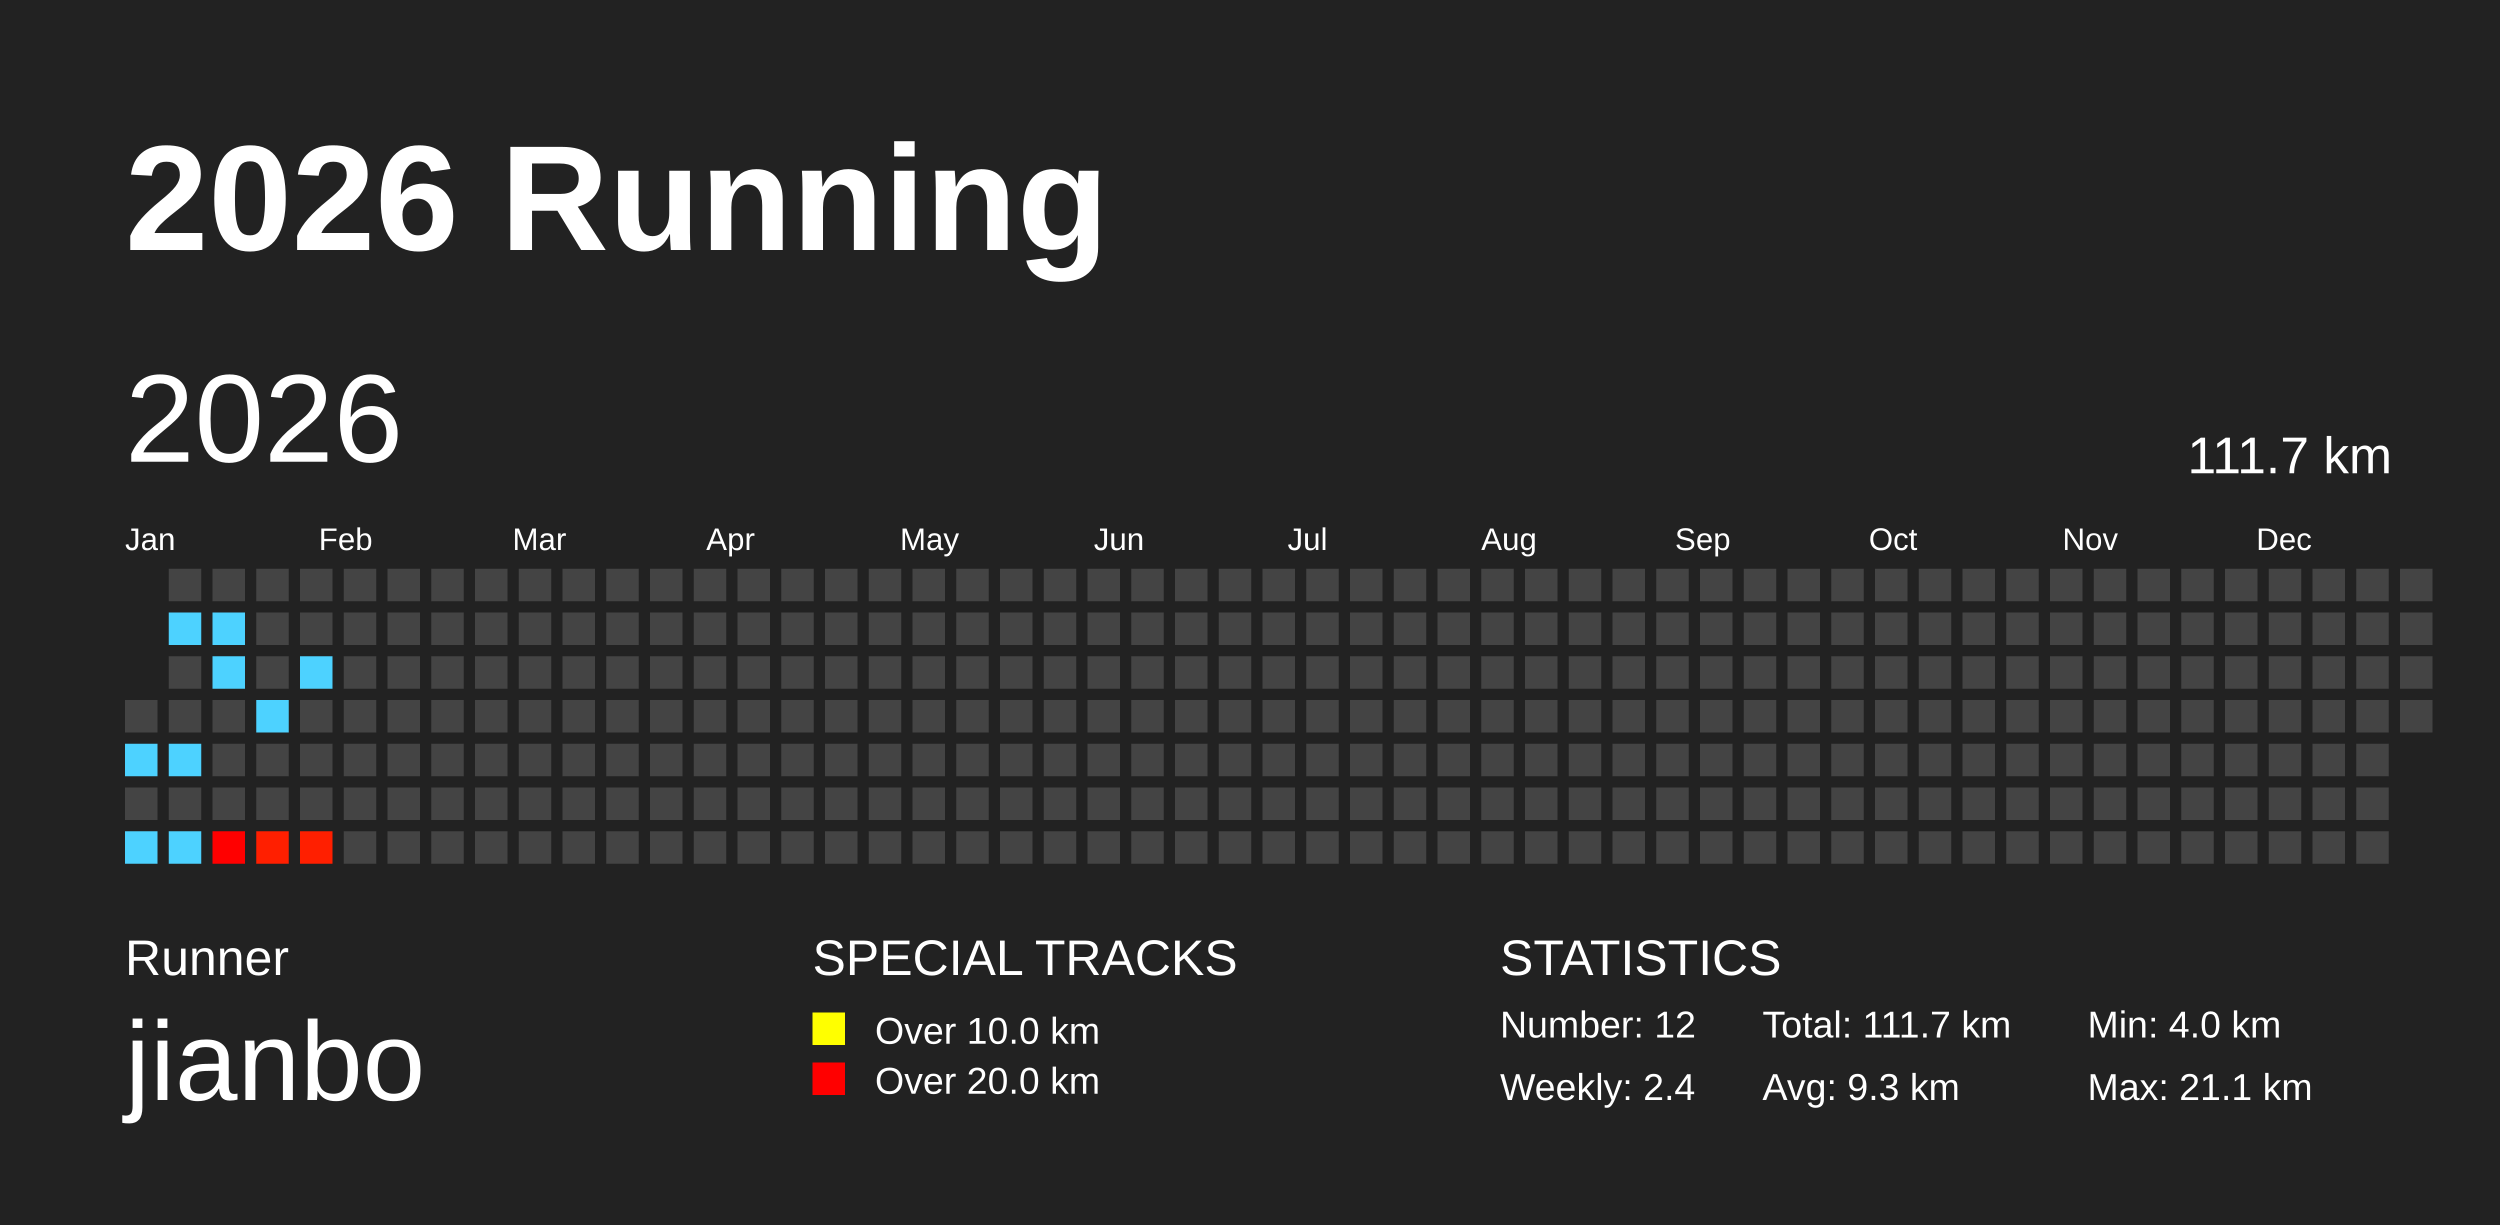
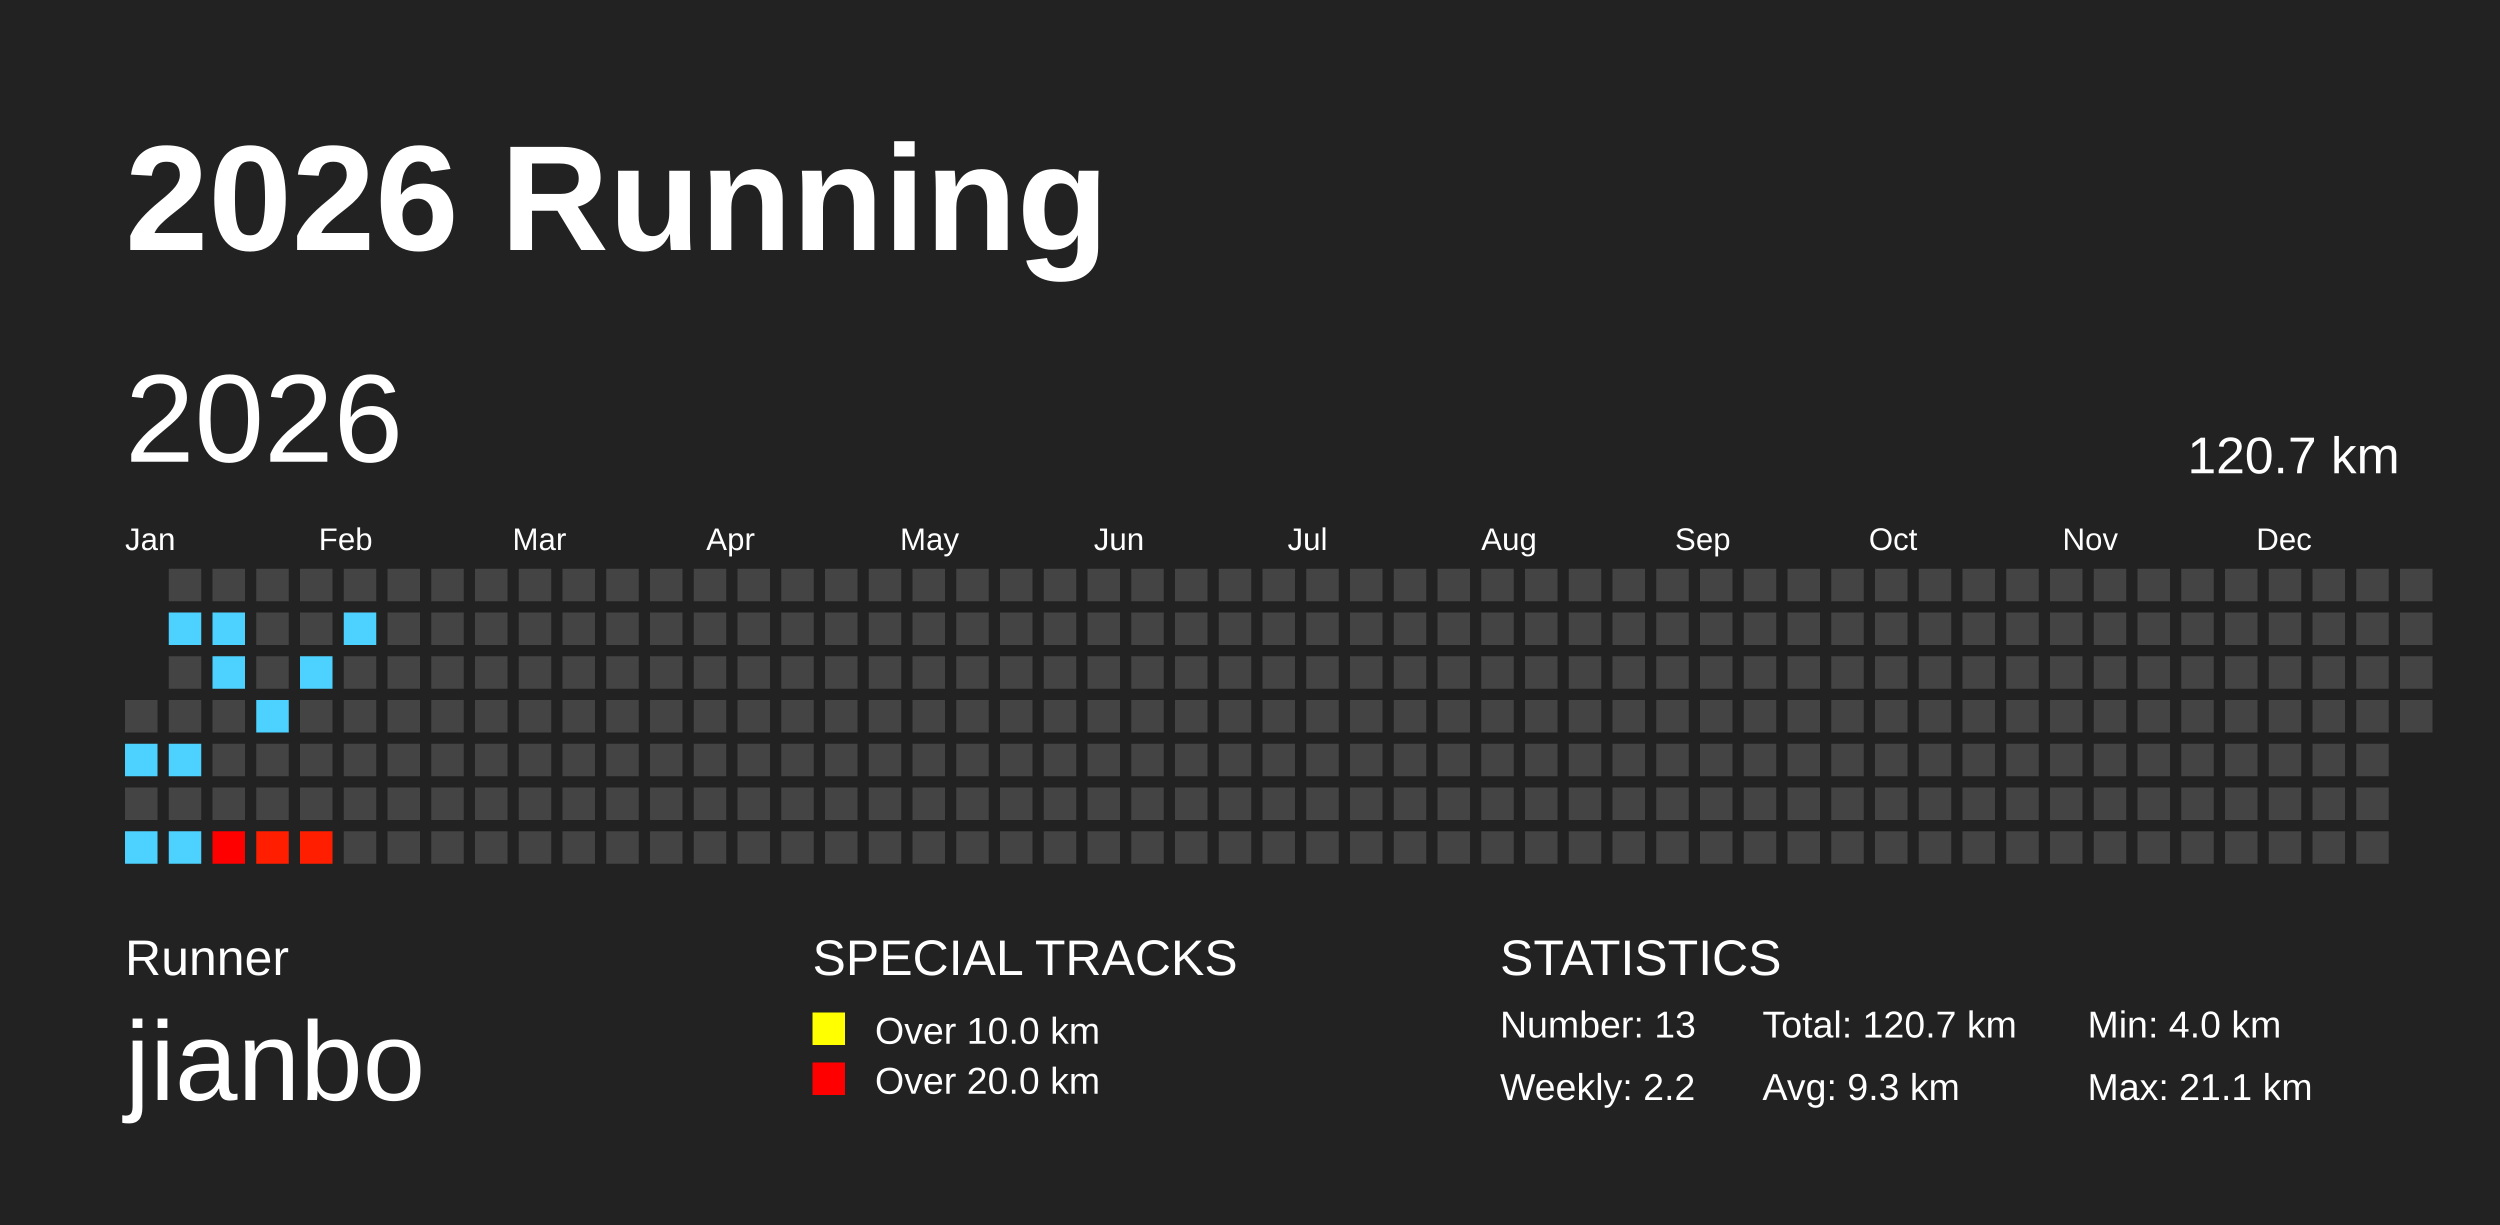
<svg xmlns="http://www.w3.org/2000/svg" baseProfile="full" height="98mm" version="1.1" viewBox="0,0,200,98" width="200mm">
  <defs />
  <rect fill="#222222" height="98" width="200" x="0" y="0" />
  <text fill="#FFFFFF" style="font-size:12px; font-family:Arial; font-weight:bold;" x="10" y="20">2026 Running</text>
  <text fill="#FFFFFF" style="font-size:4px; font-family:Arial" x="10" y="78">Runner</text>
  <text fill="#FFFFFF" style="font-size:9px; font-family:Arial" x="10" y="88">jianbo</text>
  <text fill="#FFFFFF" style="font-size:4px; font-family:Arial" x="65" y="78">SPECIAL TRACKS</text>
  <rect fill="yellow" height="2.6" width="2.6" x="65" y="81" />
  <text fill="#FFFFFF" style="font-size:3px; font-family:Arial" x="70" y="83.5">Over 10.0 km</text>
  <rect fill="red" height="2.6" width="2.6" x="65" y="85" />
  <text fill="#FFFFFF" style="font-size:3px; font-family:Arial" x="70" y="87.5">Over 20.0 km</text>
  <text fill="#FFFFFF" style="font-size:4px; font-family:Arial" x="120" y="78">STATISTICS</text>
-   <text fill="#FFFFFF" style="font-size:3px; font-family:Arial" x="120" y="83">Number: 12</text>
-   <text fill="#FFFFFF" style="font-size:3px; font-family:Arial" x="120" y="88">Weekly: 2.4</text>
-   <text fill="#FFFFFF" style="font-size:3px; font-family:Arial" x="141" y="83">Total: 111.7 km</text>
+   <text fill="#FFFFFF" style="font-size:3px; font-family:Arial" x="120" y="83">Number: 13</text>
+   <text fill="#FFFFFF" style="font-size:3px; font-family:Arial" x="120" y="88">Weekly: 2.2</text>
+   <text fill="#FFFFFF" style="font-size:3px; font-family:Arial" x="141" y="83">Total: 120.7 km</text>
  <text fill="#FFFFFF" style="font-size:3px; font-family:Arial" x="141" y="88">Avg: 9.3 km</text>
  <text fill="#FFFFFF" style="font-size:3px; font-family:Arial" x="167" y="83">Min: 4.0 km</text>
  <text fill="#FFFFFF" style="font-size:3px; font-family:Arial" x="167" y="88">Max: 21.1 km</text>
  <text dominant-baseline="hanging" fill="#FFFFFF" style="font-size:10.0px; font-family:Arial;" x="10" y="30">2026</text>
-   <text dominant-baseline="hanging" fill="#FFFFFF" style="font-size:4.125px; font-family:Arial;" x="175" y="35">111.7 km</text>
+   <text dominant-baseline="hanging" fill="#FFFFFF" style="font-size:4.125px; font-family:Arial;" x="175" y="35">120.7 km</text>
  <text fill="#FFFFFF" style="font-size:2.5px; font-family:Arial" x="10.0" y="44">Jan</text>
  <text fill="#FFFFFF" style="font-size:2.5px; font-family:Arial" x="25.5" y="44">Feb</text>
  <text fill="#FFFFFF" style="font-size:2.5px; font-family:Arial" x="41.0" y="44">Mar</text>
  <text fill="#FFFFFF" style="font-size:2.5px; font-family:Arial" x="56.5" y="44">Apr</text>
  <text fill="#FFFFFF" style="font-size:2.5px; font-family:Arial" x="72.0" y="44">May</text>
  <text fill="#FFFFFF" style="font-size:2.5px; font-family:Arial" x="87.5" y="44">Jun</text>
  <text fill="#FFFFFF" style="font-size:2.5px; font-family:Arial" x="103.0" y="44">Jul</text>
  <text fill="#FFFFFF" style="font-size:2.5px; font-family:Arial" x="118.5" y="44">Aug</text>
  <text fill="#FFFFFF" style="font-size:2.5px; font-family:Arial" x="134.0" y="44">Sep</text>
  <text fill="#FFFFFF" style="font-size:2.5px; font-family:Arial" x="149.5" y="44">Oct</text>
  <text fill="#FFFFFF" style="font-size:2.5px; font-family:Arial" x="165.0" y="44">Nov</text>
  <text fill="#FFFFFF" style="font-size:2.5px; font-family:Arial" x="180.5" y="44">Dec</text>
  <rect fill="#444444" height="2.6" width="2.6" x="10.0" y="56.0" />
  <rect fill="#4dd2ff" height="2.6" width="2.6" x="10.0" y="59.5" />
  <rect fill="#444444" height="2.6" width="2.6" x="10.0" y="63.0" />
  <rect fill="#4dd2ff" height="2.6" width="2.6" x="10.0" y="66.5" />
  <rect fill="#444444" height="2.6" width="2.6" x="13.5" y="45.5" />
  <rect fill="#4dd2ff" height="2.6" width="2.6" x="13.5" y="49.0" />
  <rect fill="#444444" height="2.6" width="2.6" x="13.5" y="52.5" />
  <rect fill="#444444" height="2.6" width="2.6" x="13.5" y="56.0" />
  <rect fill="#4dd2ff" height="2.6" width="2.6" x="13.5" y="59.5" />
  <rect fill="#444444" height="2.6" width="2.6" x="13.5" y="63.0" />
  <rect fill="#4dd2ff" height="2.6" width="2.6" x="13.5" y="66.5" />
  <rect fill="#444444" height="2.6" width="2.6" x="17.0" y="45.5" />
  <rect fill="#4dd2ff" height="2.6" width="2.6" x="17.0" y="49.0" />
  <rect fill="#4dd2ff" height="2.6" width="2.6" x="17.0" y="52.5" />
  <rect fill="#444444" height="2.6" width="2.6" x="17.0" y="56.0" />
  <rect fill="#444444" height="2.6" width="2.6" x="17.0" y="59.5" />
  <rect fill="#444444" height="2.6" width="2.6" x="17.0" y="63.0" />
  <rect fill="red" height="2.6" width="2.6" x="17.0" y="66.5" />
  <rect fill="#444444" height="2.6" width="2.6" x="20.5" y="45.5" />
  <rect fill="#444444" height="2.6" width="2.6" x="20.5" y="49.0" />
  <rect fill="#444444" height="2.6" width="2.6" x="20.5" y="52.5" />
  <rect fill="#4dd2ff" height="2.6" width="2.6" x="20.5" y="56.0" />
  <rect fill="#444444" height="2.6" width="2.6" x="20.5" y="59.5" />
  <rect fill="#444444" height="2.6" width="2.6" x="20.5" y="63.0" />
  <rect fill="#ff1f00" height="2.6" width="2.6" x="20.5" y="66.5" />
  <rect fill="#444444" height="2.6" width="2.6" x="24.0" y="45.5" />
  <rect fill="#444444" height="2.6" width="2.6" x="24.0" y="49.0" />
  <rect fill="#4dd2ff" height="2.6" width="2.6" x="24.0" y="52.5" />
  <rect fill="#444444" height="2.6" width="2.6" x="24.0" y="56.0" />
  <rect fill="#444444" height="2.6" width="2.6" x="24.0" y="59.5" />
  <rect fill="#444444" height="2.6" width="2.6" x="24.0" y="63.0" />
  <rect fill="#ff1f00" height="2.6" width="2.6" x="24.0" y="66.5" />
  <rect fill="#444444" height="2.6" width="2.6" x="27.5" y="45.5" />
-   <rect fill="#444444" height="2.6" width="2.6" x="27.5" y="49.0" />
+   <rect fill="#4dd2ff" height="2.6" width="2.6" x="27.5" y="49.0" />
  <rect fill="#444444" height="2.6" width="2.6" x="27.5" y="52.5" />
  <rect fill="#444444" height="2.6" width="2.6" x="27.5" y="56.0" />
  <rect fill="#444444" height="2.6" width="2.6" x="27.5" y="59.5" />
  <rect fill="#444444" height="2.6" width="2.6" x="27.5" y="63.0" />
  <rect fill="#444444" height="2.6" width="2.6" x="27.5" y="66.5" />
  <rect fill="#444444" height="2.6" width="2.6" x="31.0" y="45.5" />
  <rect fill="#444444" height="2.6" width="2.6" x="31.0" y="49.0" />
  <rect fill="#444444" height="2.6" width="2.6" x="31.0" y="52.5" />
  <rect fill="#444444" height="2.6" width="2.6" x="31.0" y="56.0" />
  <rect fill="#444444" height="2.6" width="2.6" x="31.0" y="59.5" />
  <rect fill="#444444" height="2.6" width="2.6" x="31.0" y="63.0" />
  <rect fill="#444444" height="2.6" width="2.6" x="31.0" y="66.5" />
  <rect fill="#444444" height="2.6" width="2.6" x="34.5" y="45.5" />
  <rect fill="#444444" height="2.6" width="2.6" x="34.5" y="49.0" />
  <rect fill="#444444" height="2.6" width="2.6" x="34.5" y="52.5" />
  <rect fill="#444444" height="2.6" width="2.6" x="34.5" y="56.0" />
  <rect fill="#444444" height="2.6" width="2.6" x="34.5" y="59.5" />
  <rect fill="#444444" height="2.6" width="2.6" x="34.5" y="63.0" />
  <rect fill="#444444" height="2.6" width="2.6" x="34.5" y="66.5" />
  <rect fill="#444444" height="2.6" width="2.6" x="38.0" y="45.5" />
  <rect fill="#444444" height="2.6" width="2.6" x="38.0" y="49.0" />
  <rect fill="#444444" height="2.6" width="2.6" x="38.0" y="52.5" />
  <rect fill="#444444" height="2.6" width="2.6" x="38.0" y="56.0" />
  <rect fill="#444444" height="2.6" width="2.6" x="38.0" y="59.5" />
  <rect fill="#444444" height="2.6" width="2.6" x="38.0" y="63.0" />
  <rect fill="#444444" height="2.6" width="2.6" x="38.0" y="66.5" />
  <rect fill="#444444" height="2.6" width="2.6" x="41.5" y="45.5" />
  <rect fill="#444444" height="2.6" width="2.6" x="41.5" y="49.0" />
  <rect fill="#444444" height="2.6" width="2.6" x="41.5" y="52.5" />
  <rect fill="#444444" height="2.6" width="2.6" x="41.5" y="56.0" />
  <rect fill="#444444" height="2.6" width="2.6" x="41.5" y="59.5" />
  <rect fill="#444444" height="2.6" width="2.6" x="41.5" y="63.0" />
  <rect fill="#444444" height="2.6" width="2.6" x="41.5" y="66.5" />
  <rect fill="#444444" height="2.6" width="2.6" x="45.0" y="45.5" />
  <rect fill="#444444" height="2.6" width="2.6" x="45.0" y="49.0" />
  <rect fill="#444444" height="2.6" width="2.6" x="45.0" y="52.5" />
  <rect fill="#444444" height="2.6" width="2.6" x="45.0" y="56.0" />
  <rect fill="#444444" height="2.6" width="2.6" x="45.0" y="59.5" />
  <rect fill="#444444" height="2.6" width="2.6" x="45.0" y="63.0" />
  <rect fill="#444444" height="2.6" width="2.6" x="45.0" y="66.5" />
  <rect fill="#444444" height="2.6" width="2.6" x="48.5" y="45.5" />
  <rect fill="#444444" height="2.6" width="2.6" x="48.5" y="49.0" />
  <rect fill="#444444" height="2.6" width="2.6" x="48.5" y="52.5" />
  <rect fill="#444444" height="2.6" width="2.6" x="48.5" y="56.0" />
  <rect fill="#444444" height="2.6" width="2.6" x="48.5" y="59.5" />
  <rect fill="#444444" height="2.6" width="2.6" x="48.5" y="63.0" />
  <rect fill="#444444" height="2.6" width="2.6" x="48.5" y="66.5" />
  <rect fill="#444444" height="2.6" width="2.6" x="52.0" y="45.5" />
  <rect fill="#444444" height="2.6" width="2.6" x="52.0" y="49.0" />
  <rect fill="#444444" height="2.6" width="2.6" x="52.0" y="52.5" />
  <rect fill="#444444" height="2.6" width="2.6" x="52.0" y="56.0" />
  <rect fill="#444444" height="2.6" width="2.6" x="52.0" y="59.5" />
  <rect fill="#444444" height="2.6" width="2.6" x="52.0" y="63.0" />
  <rect fill="#444444" height="2.6" width="2.6" x="52.0" y="66.5" />
  <rect fill="#444444" height="2.6" width="2.6" x="55.5" y="45.5" />
  <rect fill="#444444" height="2.6" width="2.6" x="55.5" y="49.0" />
  <rect fill="#444444" height="2.6" width="2.6" x="55.5" y="52.5" />
  <rect fill="#444444" height="2.6" width="2.6" x="55.5" y="56.0" />
  <rect fill="#444444" height="2.6" width="2.6" x="55.5" y="59.5" />
  <rect fill="#444444" height="2.6" width="2.6" x="55.5" y="63.0" />
  <rect fill="#444444" height="2.6" width="2.6" x="55.5" y="66.5" />
  <rect fill="#444444" height="2.6" width="2.6" x="59.0" y="45.5" />
  <rect fill="#444444" height="2.6" width="2.6" x="59.0" y="49.0" />
  <rect fill="#444444" height="2.6" width="2.6" x="59.0" y="52.5" />
  <rect fill="#444444" height="2.6" width="2.6" x="59.0" y="56.0" />
  <rect fill="#444444" height="2.6" width="2.6" x="59.0" y="59.5" />
  <rect fill="#444444" height="2.6" width="2.6" x="59.0" y="63.0" />
  <rect fill="#444444" height="2.6" width="2.6" x="59.0" y="66.5" />
  <rect fill="#444444" height="2.6" width="2.6" x="62.5" y="45.5" />
  <rect fill="#444444" height="2.6" width="2.6" x="62.5" y="49.0" />
  <rect fill="#444444" height="2.6" width="2.6" x="62.5" y="52.5" />
  <rect fill="#444444" height="2.6" width="2.6" x="62.5" y="56.0" />
  <rect fill="#444444" height="2.6" width="2.6" x="62.5" y="59.5" />
  <rect fill="#444444" height="2.6" width="2.6" x="62.5" y="63.0" />
  <rect fill="#444444" height="2.6" width="2.6" x="62.5" y="66.5" />
  <rect fill="#444444" height="2.6" width="2.6" x="66.0" y="45.5" />
  <rect fill="#444444" height="2.6" width="2.6" x="66.0" y="49.0" />
  <rect fill="#444444" height="2.6" width="2.6" x="66.0" y="52.5" />
  <rect fill="#444444" height="2.6" width="2.6" x="66.0" y="56.0" />
  <rect fill="#444444" height="2.6" width="2.6" x="66.0" y="59.5" />
  <rect fill="#444444" height="2.6" width="2.6" x="66.0" y="63.0" />
  <rect fill="#444444" height="2.6" width="2.6" x="66.0" y="66.5" />
  <rect fill="#444444" height="2.6" width="2.6" x="69.5" y="45.5" />
  <rect fill="#444444" height="2.6" width="2.6" x="69.5" y="49.0" />
  <rect fill="#444444" height="2.6" width="2.6" x="69.5" y="52.5" />
  <rect fill="#444444" height="2.6" width="2.6" x="69.5" y="56.0" />
  <rect fill="#444444" height="2.6" width="2.6" x="69.5" y="59.5" />
  <rect fill="#444444" height="2.6" width="2.6" x="69.5" y="63.0" />
  <rect fill="#444444" height="2.6" width="2.6" x="69.5" y="66.5" />
  <rect fill="#444444" height="2.6" width="2.6" x="73.0" y="45.5" />
  <rect fill="#444444" height="2.6" width="2.6" x="73.0" y="49.0" />
  <rect fill="#444444" height="2.6" width="2.6" x="73.0" y="52.5" />
  <rect fill="#444444" height="2.6" width="2.6" x="73.0" y="56.0" />
  <rect fill="#444444" height="2.6" width="2.6" x="73.0" y="59.5" />
  <rect fill="#444444" height="2.6" width="2.6" x="73.0" y="63.0" />
  <rect fill="#444444" height="2.6" width="2.6" x="73.0" y="66.5" />
  <rect fill="#444444" height="2.6" width="2.6" x="76.5" y="45.5" />
  <rect fill="#444444" height="2.6" width="2.6" x="76.5" y="49.0" />
  <rect fill="#444444" height="2.6" width="2.6" x="76.5" y="52.5" />
  <rect fill="#444444" height="2.6" width="2.6" x="76.5" y="56.0" />
  <rect fill="#444444" height="2.6" width="2.6" x="76.5" y="59.5" />
  <rect fill="#444444" height="2.6" width="2.6" x="76.5" y="63.0" />
  <rect fill="#444444" height="2.6" width="2.6" x="76.5" y="66.5" />
  <rect fill="#444444" height="2.6" width="2.6" x="80.0" y="45.5" />
  <rect fill="#444444" height="2.6" width="2.6" x="80.0" y="49.0" />
  <rect fill="#444444" height="2.6" width="2.6" x="80.0" y="52.5" />
  <rect fill="#444444" height="2.6" width="2.6" x="80.0" y="56.0" />
  <rect fill="#444444" height="2.6" width="2.6" x="80.0" y="59.5" />
  <rect fill="#444444" height="2.6" width="2.6" x="80.0" y="63.0" />
  <rect fill="#444444" height="2.6" width="2.6" x="80.0" y="66.5" />
  <rect fill="#444444" height="2.6" width="2.6" x="83.5" y="45.5" />
  <rect fill="#444444" height="2.6" width="2.6" x="83.5" y="49.0" />
  <rect fill="#444444" height="2.6" width="2.6" x="83.5" y="52.5" />
  <rect fill="#444444" height="2.6" width="2.6" x="83.5" y="56.0" />
  <rect fill="#444444" height="2.6" width="2.6" x="83.5" y="59.5" />
  <rect fill="#444444" height="2.6" width="2.6" x="83.5" y="63.0" />
  <rect fill="#444444" height="2.6" width="2.6" x="83.5" y="66.5" />
  <rect fill="#444444" height="2.6" width="2.6" x="87.0" y="45.5" />
  <rect fill="#444444" height="2.6" width="2.6" x="87.0" y="49.0" />
  <rect fill="#444444" height="2.6" width="2.6" x="87.0" y="52.5" />
  <rect fill="#444444" height="2.6" width="2.6" x="87.0" y="56.0" />
  <rect fill="#444444" height="2.6" width="2.6" x="87.0" y="59.5" />
  <rect fill="#444444" height="2.6" width="2.6" x="87.0" y="63.0" />
  <rect fill="#444444" height="2.6" width="2.6" x="87.0" y="66.5" />
  <rect fill="#444444" height="2.6" width="2.6" x="90.5" y="45.5" />
  <rect fill="#444444" height="2.6" width="2.6" x="90.5" y="49.0" />
  <rect fill="#444444" height="2.6" width="2.6" x="90.5" y="52.5" />
  <rect fill="#444444" height="2.6" width="2.6" x="90.5" y="56.0" />
  <rect fill="#444444" height="2.6" width="2.6" x="90.5" y="59.5" />
  <rect fill="#444444" height="2.6" width="2.6" x="90.5" y="63.0" />
  <rect fill="#444444" height="2.6" width="2.6" x="90.5" y="66.5" />
  <rect fill="#444444" height="2.6" width="2.6" x="94.0" y="45.5" />
  <rect fill="#444444" height="2.6" width="2.6" x="94.0" y="49.0" />
  <rect fill="#444444" height="2.6" width="2.6" x="94.0" y="52.5" />
  <rect fill="#444444" height="2.6" width="2.6" x="94.0" y="56.0" />
  <rect fill="#444444" height="2.6" width="2.6" x="94.0" y="59.5" />
  <rect fill="#444444" height="2.6" width="2.6" x="94.0" y="63.0" />
  <rect fill="#444444" height="2.6" width="2.6" x="94.0" y="66.5" />
  <rect fill="#444444" height="2.6" width="2.6" x="97.5" y="45.5" />
  <rect fill="#444444" height="2.6" width="2.6" x="97.5" y="49.0" />
  <rect fill="#444444" height="2.6" width="2.6" x="97.5" y="52.5" />
  <rect fill="#444444" height="2.6" width="2.6" x="97.5" y="56.0" />
  <rect fill="#444444" height="2.6" width="2.6" x="97.5" y="59.5" />
  <rect fill="#444444" height="2.6" width="2.6" x="97.5" y="63.0" />
  <rect fill="#444444" height="2.6" width="2.6" x="97.5" y="66.5" />
  <rect fill="#444444" height="2.6" width="2.6" x="101.0" y="45.5" />
  <rect fill="#444444" height="2.6" width="2.6" x="101.0" y="49.0" />
  <rect fill="#444444" height="2.6" width="2.6" x="101.0" y="52.5" />
  <rect fill="#444444" height="2.6" width="2.6" x="101.0" y="56.0" />
  <rect fill="#444444" height="2.6" width="2.6" x="101.0" y="59.5" />
  <rect fill="#444444" height="2.6" width="2.6" x="101.0" y="63.0" />
  <rect fill="#444444" height="2.6" width="2.6" x="101.0" y="66.5" />
  <rect fill="#444444" height="2.6" width="2.6" x="104.5" y="45.5" />
  <rect fill="#444444" height="2.6" width="2.6" x="104.5" y="49.0" />
  <rect fill="#444444" height="2.6" width="2.6" x="104.5" y="52.5" />
  <rect fill="#444444" height="2.6" width="2.6" x="104.5" y="56.0" />
  <rect fill="#444444" height="2.6" width="2.6" x="104.5" y="59.5" />
  <rect fill="#444444" height="2.6" width="2.6" x="104.5" y="63.0" />
  <rect fill="#444444" height="2.6" width="2.6" x="104.5" y="66.5" />
  <rect fill="#444444" height="2.6" width="2.6" x="108.0" y="45.5" />
  <rect fill="#444444" height="2.6" width="2.6" x="108.0" y="49.0" />
  <rect fill="#444444" height="2.6" width="2.6" x="108.0" y="52.5" />
  <rect fill="#444444" height="2.6" width="2.6" x="108.0" y="56.0" />
  <rect fill="#444444" height="2.6" width="2.6" x="108.0" y="59.5" />
  <rect fill="#444444" height="2.6" width="2.6" x="108.0" y="63.0" />
  <rect fill="#444444" height="2.6" width="2.6" x="108.0" y="66.5" />
  <rect fill="#444444" height="2.6" width="2.6" x="111.5" y="45.5" />
  <rect fill="#444444" height="2.6" width="2.6" x="111.5" y="49.0" />
  <rect fill="#444444" height="2.6" width="2.6" x="111.5" y="52.5" />
  <rect fill="#444444" height="2.6" width="2.6" x="111.5" y="56.0" />
  <rect fill="#444444" height="2.6" width="2.6" x="111.5" y="59.5" />
  <rect fill="#444444" height="2.6" width="2.6" x="111.5" y="63.0" />
  <rect fill="#444444" height="2.6" width="2.6" x="111.5" y="66.5" />
  <rect fill="#444444" height="2.6" width="2.6" x="115.0" y="45.5" />
  <rect fill="#444444" height="2.6" width="2.6" x="115.0" y="49.0" />
  <rect fill="#444444" height="2.6" width="2.6" x="115.0" y="52.5" />
  <rect fill="#444444" height="2.6" width="2.6" x="115.0" y="56.0" />
  <rect fill="#444444" height="2.6" width="2.6" x="115.0" y="59.5" />
  <rect fill="#444444" height="2.6" width="2.6" x="115.0" y="63.0" />
  <rect fill="#444444" height="2.6" width="2.6" x="115.0" y="66.5" />
  <rect fill="#444444" height="2.6" width="2.6" x="118.5" y="45.5" />
  <rect fill="#444444" height="2.6" width="2.6" x="118.5" y="49.0" />
  <rect fill="#444444" height="2.6" width="2.6" x="118.5" y="52.5" />
  <rect fill="#444444" height="2.6" width="2.6" x="118.5" y="56.0" />
  <rect fill="#444444" height="2.6" width="2.6" x="118.5" y="59.5" />
  <rect fill="#444444" height="2.6" width="2.6" x="118.5" y="63.0" />
  <rect fill="#444444" height="2.6" width="2.6" x="118.5" y="66.5" />
  <rect fill="#444444" height="2.6" width="2.6" x="122.0" y="45.5" />
  <rect fill="#444444" height="2.6" width="2.6" x="122.0" y="49.0" />
  <rect fill="#444444" height="2.6" width="2.6" x="122.0" y="52.5" />
  <rect fill="#444444" height="2.6" width="2.6" x="122.0" y="56.0" />
  <rect fill="#444444" height="2.6" width="2.6" x="122.0" y="59.5" />
  <rect fill="#444444" height="2.6" width="2.6" x="122.0" y="63.0" />
  <rect fill="#444444" height="2.6" width="2.6" x="122.0" y="66.5" />
  <rect fill="#444444" height="2.6" width="2.6" x="125.5" y="45.5" />
  <rect fill="#444444" height="2.6" width="2.6" x="125.5" y="49.0" />
  <rect fill="#444444" height="2.6" width="2.6" x="125.5" y="52.5" />
  <rect fill="#444444" height="2.6" width="2.6" x="125.5" y="56.0" />
  <rect fill="#444444" height="2.6" width="2.6" x="125.5" y="59.5" />
  <rect fill="#444444" height="2.6" width="2.6" x="125.5" y="63.0" />
  <rect fill="#444444" height="2.6" width="2.6" x="125.5" y="66.5" />
  <rect fill="#444444" height="2.6" width="2.6" x="129.0" y="45.5" />
  <rect fill="#444444" height="2.6" width="2.6" x="129.0" y="49.0" />
  <rect fill="#444444" height="2.6" width="2.6" x="129.0" y="52.5" />
  <rect fill="#444444" height="2.6" width="2.6" x="129.0" y="56.0" />
  <rect fill="#444444" height="2.6" width="2.6" x="129.0" y="59.5" />
  <rect fill="#444444" height="2.6" width="2.6" x="129.0" y="63.0" />
  <rect fill="#444444" height="2.6" width="2.6" x="129.0" y="66.5" />
  <rect fill="#444444" height="2.6" width="2.6" x="132.5" y="45.5" />
  <rect fill="#444444" height="2.6" width="2.6" x="132.5" y="49.0" />
  <rect fill="#444444" height="2.6" width="2.6" x="132.5" y="52.5" />
  <rect fill="#444444" height="2.6" width="2.6" x="132.5" y="56.0" />
  <rect fill="#444444" height="2.6" width="2.6" x="132.5" y="59.5" />
  <rect fill="#444444" height="2.6" width="2.6" x="132.5" y="63.0" />
  <rect fill="#444444" height="2.6" width="2.6" x="132.5" y="66.5" />
  <rect fill="#444444" height="2.6" width="2.6" x="136.0" y="45.5" />
  <rect fill="#444444" height="2.6" width="2.6" x="136.0" y="49.0" />
  <rect fill="#444444" height="2.6" width="2.6" x="136.0" y="52.5" />
  <rect fill="#444444" height="2.6" width="2.6" x="136.0" y="56.0" />
  <rect fill="#444444" height="2.6" width="2.6" x="136.0" y="59.5" />
  <rect fill="#444444" height="2.6" width="2.6" x="136.0" y="63.0" />
  <rect fill="#444444" height="2.6" width="2.6" x="136.0" y="66.5" />
  <rect fill="#444444" height="2.6" width="2.6" x="139.5" y="45.5" />
  <rect fill="#444444" height="2.6" width="2.6" x="139.5" y="49.0" />
  <rect fill="#444444" height="2.6" width="2.6" x="139.5" y="52.5" />
  <rect fill="#444444" height="2.6" width="2.6" x="139.5" y="56.0" />
  <rect fill="#444444" height="2.6" width="2.6" x="139.5" y="59.5" />
  <rect fill="#444444" height="2.6" width="2.6" x="139.5" y="63.0" />
  <rect fill="#444444" height="2.6" width="2.6" x="139.5" y="66.5" />
  <rect fill="#444444" height="2.6" width="2.6" x="143.0" y="45.5" />
  <rect fill="#444444" height="2.6" width="2.6" x="143.0" y="49.0" />
  <rect fill="#444444" height="2.6" width="2.6" x="143.0" y="52.5" />
  <rect fill="#444444" height="2.6" width="2.6" x="143.0" y="56.0" />
  <rect fill="#444444" height="2.6" width="2.6" x="143.0" y="59.5" />
  <rect fill="#444444" height="2.6" width="2.6" x="143.0" y="63.0" />
  <rect fill="#444444" height="2.6" width="2.6" x="143.0" y="66.5" />
  <rect fill="#444444" height="2.6" width="2.6" x="146.5" y="45.5" />
  <rect fill="#444444" height="2.6" width="2.6" x="146.5" y="49.0" />
  <rect fill="#444444" height="2.6" width="2.6" x="146.5" y="52.5" />
  <rect fill="#444444" height="2.6" width="2.6" x="146.5" y="56.0" />
  <rect fill="#444444" height="2.6" width="2.6" x="146.5" y="59.5" />
  <rect fill="#444444" height="2.6" width="2.6" x="146.5" y="63.0" />
  <rect fill="#444444" height="2.6" width="2.6" x="146.5" y="66.5" />
  <rect fill="#444444" height="2.6" width="2.6" x="150.0" y="45.5" />
  <rect fill="#444444" height="2.6" width="2.6" x="150.0" y="49.0" />
  <rect fill="#444444" height="2.6" width="2.6" x="150.0" y="52.5" />
  <rect fill="#444444" height="2.6" width="2.6" x="150.0" y="56.0" />
  <rect fill="#444444" height="2.6" width="2.6" x="150.0" y="59.5" />
  <rect fill="#444444" height="2.6" width="2.6" x="150.0" y="63.0" />
  <rect fill="#444444" height="2.6" width="2.6" x="150.0" y="66.5" />
  <rect fill="#444444" height="2.6" width="2.6" x="153.5" y="45.5" />
  <rect fill="#444444" height="2.6" width="2.6" x="153.5" y="49.0" />
  <rect fill="#444444" height="2.6" width="2.6" x="153.5" y="52.5" />
  <rect fill="#444444" height="2.6" width="2.6" x="153.5" y="56.0" />
  <rect fill="#444444" height="2.6" width="2.6" x="153.5" y="59.5" />
  <rect fill="#444444" height="2.6" width="2.6" x="153.5" y="63.0" />
  <rect fill="#444444" height="2.6" width="2.6" x="153.5" y="66.5" />
  <rect fill="#444444" height="2.6" width="2.6" x="157.0" y="45.5" />
  <rect fill="#444444" height="2.6" width="2.6" x="157.0" y="49.0" />
  <rect fill="#444444" height="2.6" width="2.6" x="157.0" y="52.5" />
  <rect fill="#444444" height="2.6" width="2.6" x="157.0" y="56.0" />
  <rect fill="#444444" height="2.6" width="2.6" x="157.0" y="59.5" />
  <rect fill="#444444" height="2.6" width="2.6" x="157.0" y="63.0" />
  <rect fill="#444444" height="2.6" width="2.6" x="157.0" y="66.5" />
  <rect fill="#444444" height="2.6" width="2.6" x="160.5" y="45.5" />
  <rect fill="#444444" height="2.6" width="2.6" x="160.5" y="49.0" />
  <rect fill="#444444" height="2.6" width="2.6" x="160.5" y="52.5" />
  <rect fill="#444444" height="2.6" width="2.6" x="160.5" y="56.0" />
  <rect fill="#444444" height="2.6" width="2.6" x="160.5" y="59.5" />
  <rect fill="#444444" height="2.6" width="2.6" x="160.5" y="63.0" />
  <rect fill="#444444" height="2.6" width="2.6" x="160.5" y="66.5" />
  <rect fill="#444444" height="2.6" width="2.6" x="164.0" y="45.5" />
  <rect fill="#444444" height="2.6" width="2.6" x="164.0" y="49.0" />
  <rect fill="#444444" height="2.6" width="2.6" x="164.0" y="52.5" />
  <rect fill="#444444" height="2.6" width="2.6" x="164.0" y="56.0" />
  <rect fill="#444444" height="2.6" width="2.6" x="164.0" y="59.5" />
  <rect fill="#444444" height="2.6" width="2.6" x="164.0" y="63.0" />
  <rect fill="#444444" height="2.6" width="2.6" x="164.0" y="66.5" />
  <rect fill="#444444" height="2.6" width="2.6" x="167.5" y="45.5" />
  <rect fill="#444444" height="2.6" width="2.6" x="167.5" y="49.0" />
  <rect fill="#444444" height="2.6" width="2.6" x="167.5" y="52.5" />
  <rect fill="#444444" height="2.6" width="2.6" x="167.5" y="56.0" />
  <rect fill="#444444" height="2.6" width="2.6" x="167.5" y="59.5" />
  <rect fill="#444444" height="2.6" width="2.6" x="167.5" y="63.0" />
  <rect fill="#444444" height="2.6" width="2.6" x="167.5" y="66.5" />
  <rect fill="#444444" height="2.6" width="2.6" x="171.0" y="45.5" />
  <rect fill="#444444" height="2.6" width="2.6" x="171.0" y="49.0" />
  <rect fill="#444444" height="2.6" width="2.6" x="171.0" y="52.5" />
  <rect fill="#444444" height="2.6" width="2.6" x="171.0" y="56.0" />
  <rect fill="#444444" height="2.6" width="2.6" x="171.0" y="59.5" />
  <rect fill="#444444" height="2.6" width="2.6" x="171.0" y="63.0" />
  <rect fill="#444444" height="2.6" width="2.6" x="171.0" y="66.5" />
  <rect fill="#444444" height="2.6" width="2.6" x="174.5" y="45.5" />
  <rect fill="#444444" height="2.6" width="2.6" x="174.5" y="49.0" />
  <rect fill="#444444" height="2.6" width="2.6" x="174.5" y="52.5" />
  <rect fill="#444444" height="2.6" width="2.6" x="174.5" y="56.0" />
  <rect fill="#444444" height="2.6" width="2.6" x="174.5" y="59.5" />
  <rect fill="#444444" height="2.6" width="2.6" x="174.5" y="63.0" />
  <rect fill="#444444" height="2.6" width="2.6" x="174.5" y="66.5" />
  <rect fill="#444444" height="2.6" width="2.6" x="178.0" y="45.5" />
  <rect fill="#444444" height="2.6" width="2.6" x="178.0" y="49.0" />
  <rect fill="#444444" height="2.6" width="2.6" x="178.0" y="52.5" />
  <rect fill="#444444" height="2.6" width="2.6" x="178.0" y="56.0" />
  <rect fill="#444444" height="2.6" width="2.6" x="178.0" y="59.5" />
  <rect fill="#444444" height="2.6" width="2.6" x="178.0" y="63.0" />
  <rect fill="#444444" height="2.6" width="2.6" x="178.0" y="66.5" />
  <rect fill="#444444" height="2.6" width="2.6" x="181.5" y="45.5" />
  <rect fill="#444444" height="2.6" width="2.6" x="181.5" y="49.0" />
  <rect fill="#444444" height="2.6" width="2.6" x="181.5" y="52.5" />
  <rect fill="#444444" height="2.6" width="2.6" x="181.5" y="56.0" />
  <rect fill="#444444" height="2.6" width="2.6" x="181.5" y="59.5" />
  <rect fill="#444444" height="2.6" width="2.6" x="181.5" y="63.0" />
  <rect fill="#444444" height="2.6" width="2.6" x="181.5" y="66.5" />
  <rect fill="#444444" height="2.6" width="2.6" x="185.0" y="45.5" />
  <rect fill="#444444" height="2.6" width="2.6" x="185.0" y="49.0" />
  <rect fill="#444444" height="2.6" width="2.6" x="185.0" y="52.5" />
  <rect fill="#444444" height="2.6" width="2.6" x="185.0" y="56.0" />
  <rect fill="#444444" height="2.6" width="2.6" x="185.0" y="59.5" />
  <rect fill="#444444" height="2.6" width="2.6" x="185.0" y="63.0" />
  <rect fill="#444444" height="2.6" width="2.6" x="185.0" y="66.5" />
  <rect fill="#444444" height="2.6" width="2.6" x="188.5" y="45.5" />
  <rect fill="#444444" height="2.6" width="2.6" x="188.5" y="49.0" />
  <rect fill="#444444" height="2.6" width="2.6" x="188.5" y="52.5" />
  <rect fill="#444444" height="2.6" width="2.6" x="188.5" y="56.0" />
  <rect fill="#444444" height="2.6" width="2.6" x="188.5" y="59.5" />
  <rect fill="#444444" height="2.6" width="2.6" x="188.5" y="63.0" />
  <rect fill="#444444" height="2.6" width="2.6" x="188.5" y="66.5" />
  <rect fill="#444444" height="2.6" width="2.6" x="192.0" y="45.5" />
  <rect fill="#444444" height="2.6" width="2.6" x="192.0" y="49.0" />
  <rect fill="#444444" height="2.6" width="2.6" x="192.0" y="52.5" />
  <rect fill="#444444" height="2.6" width="2.6" x="192.0" y="56.0" />
</svg>
